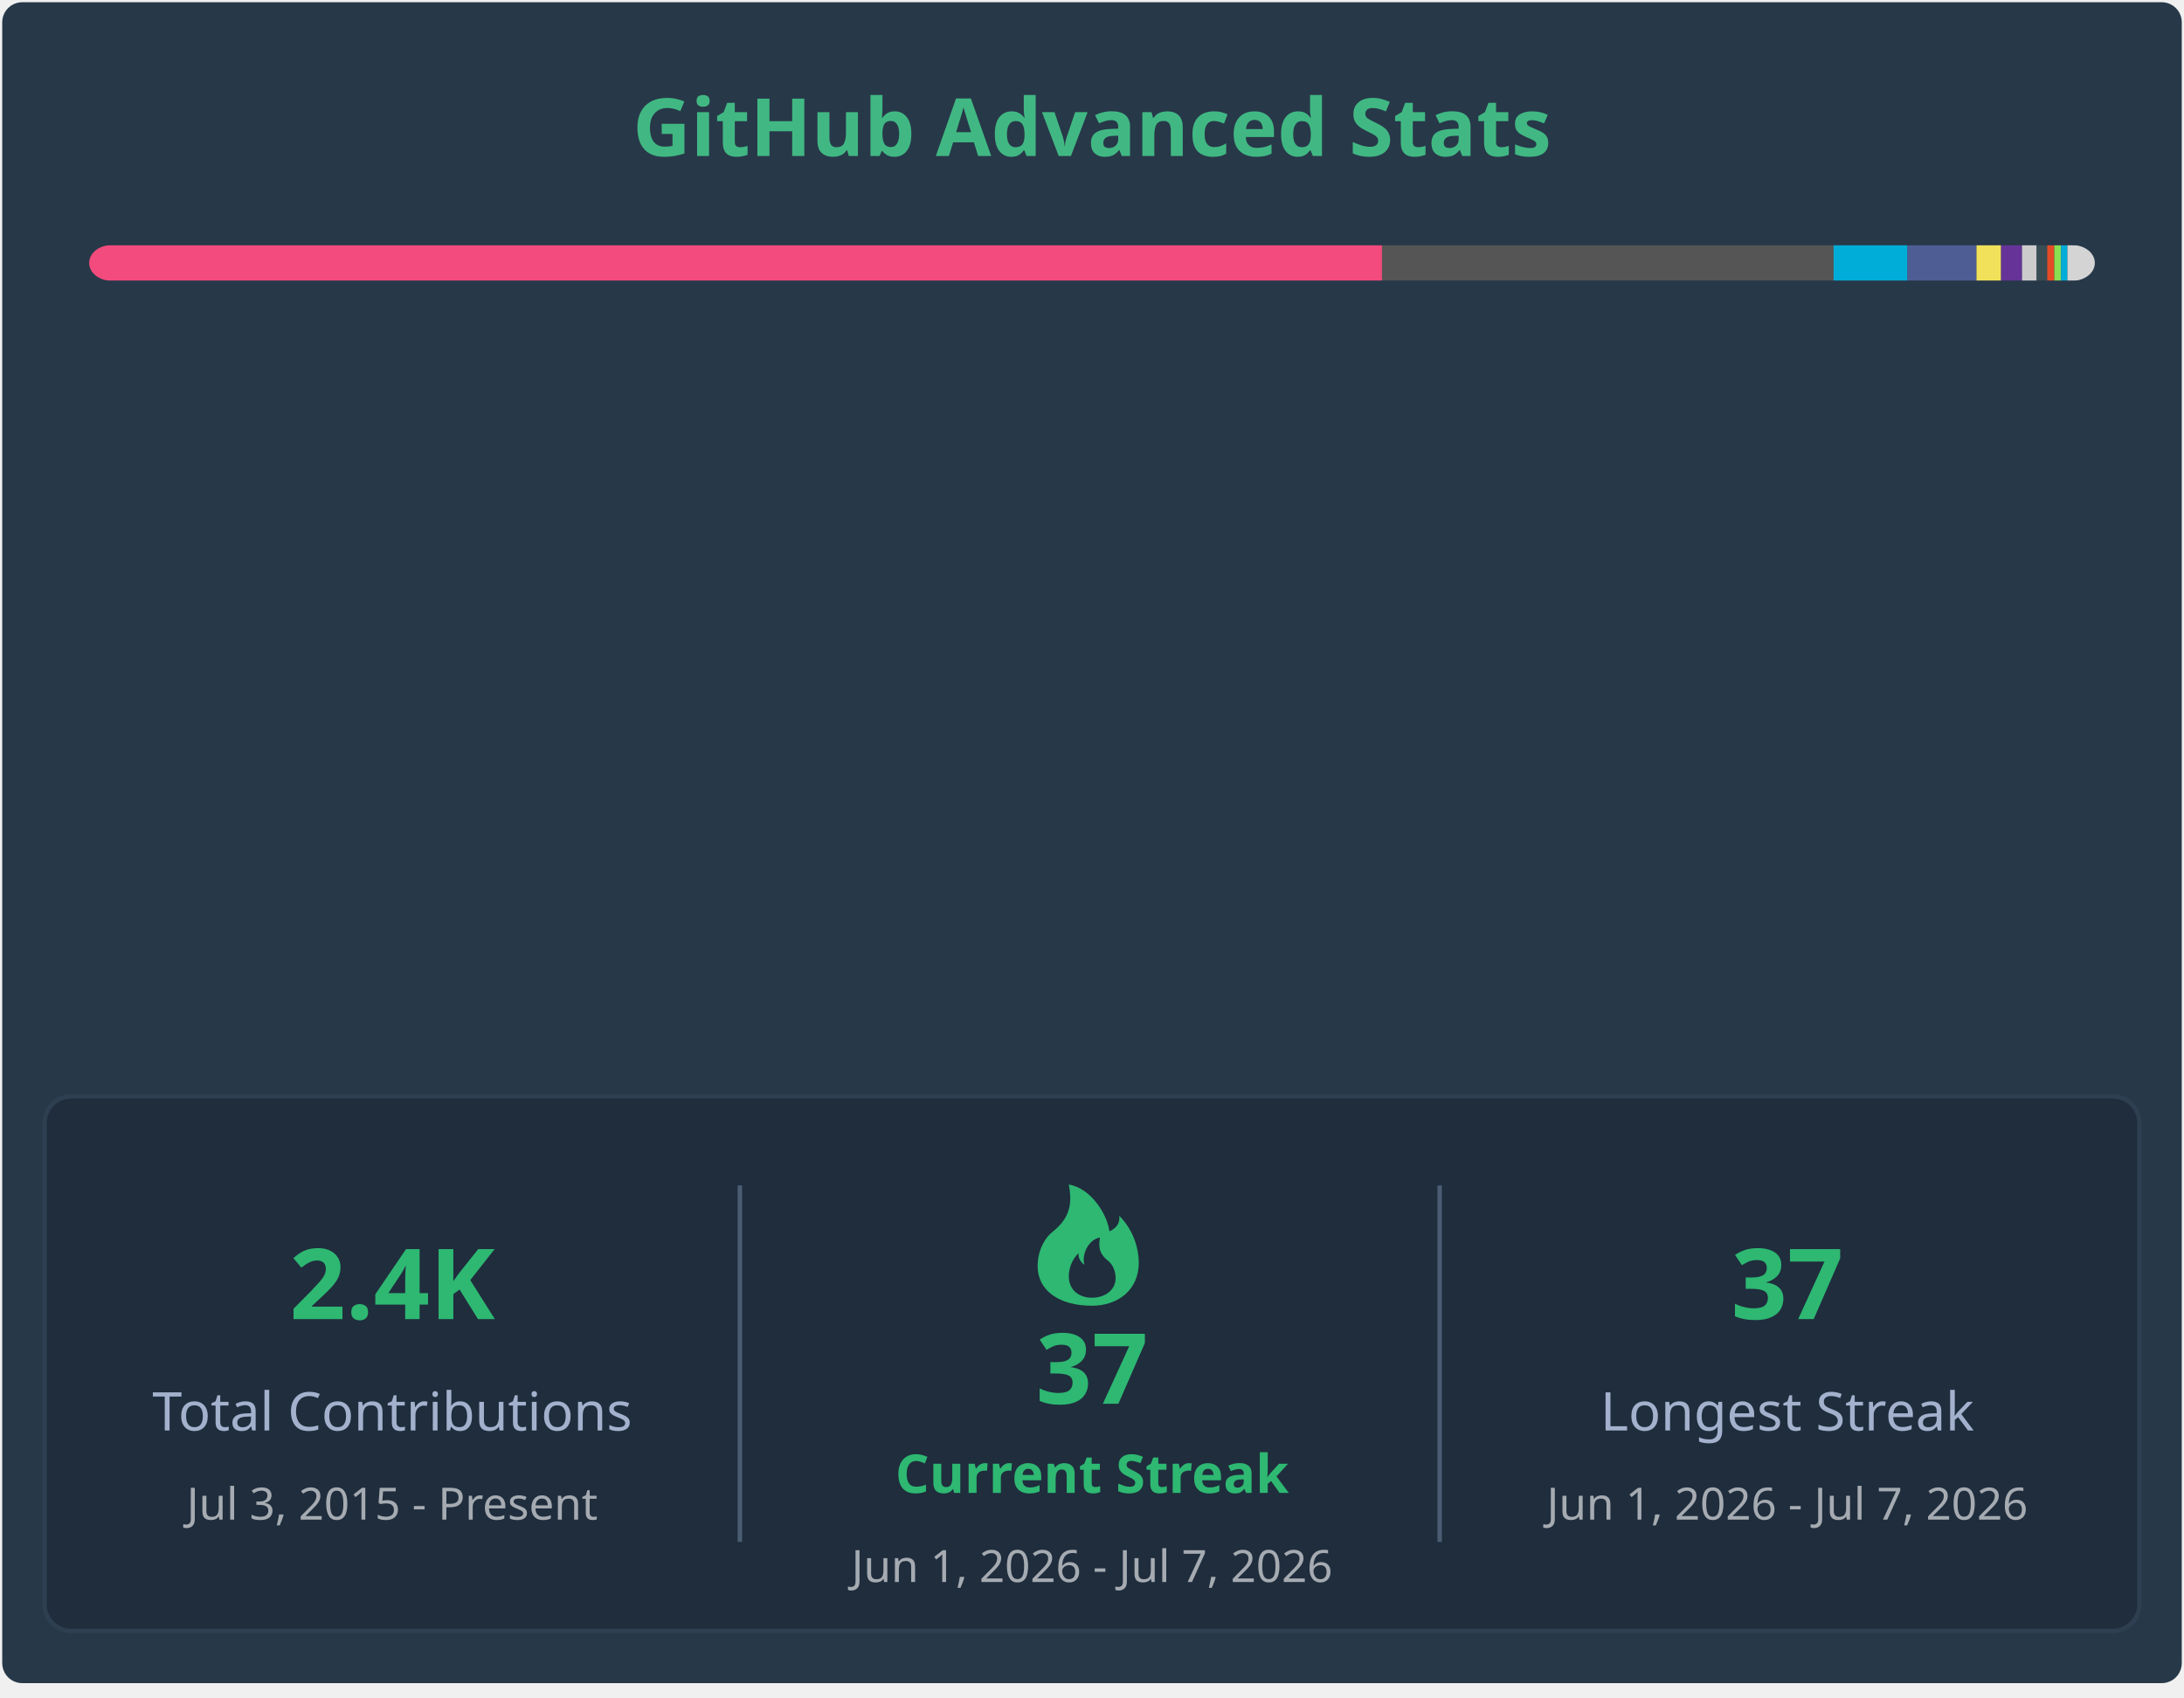
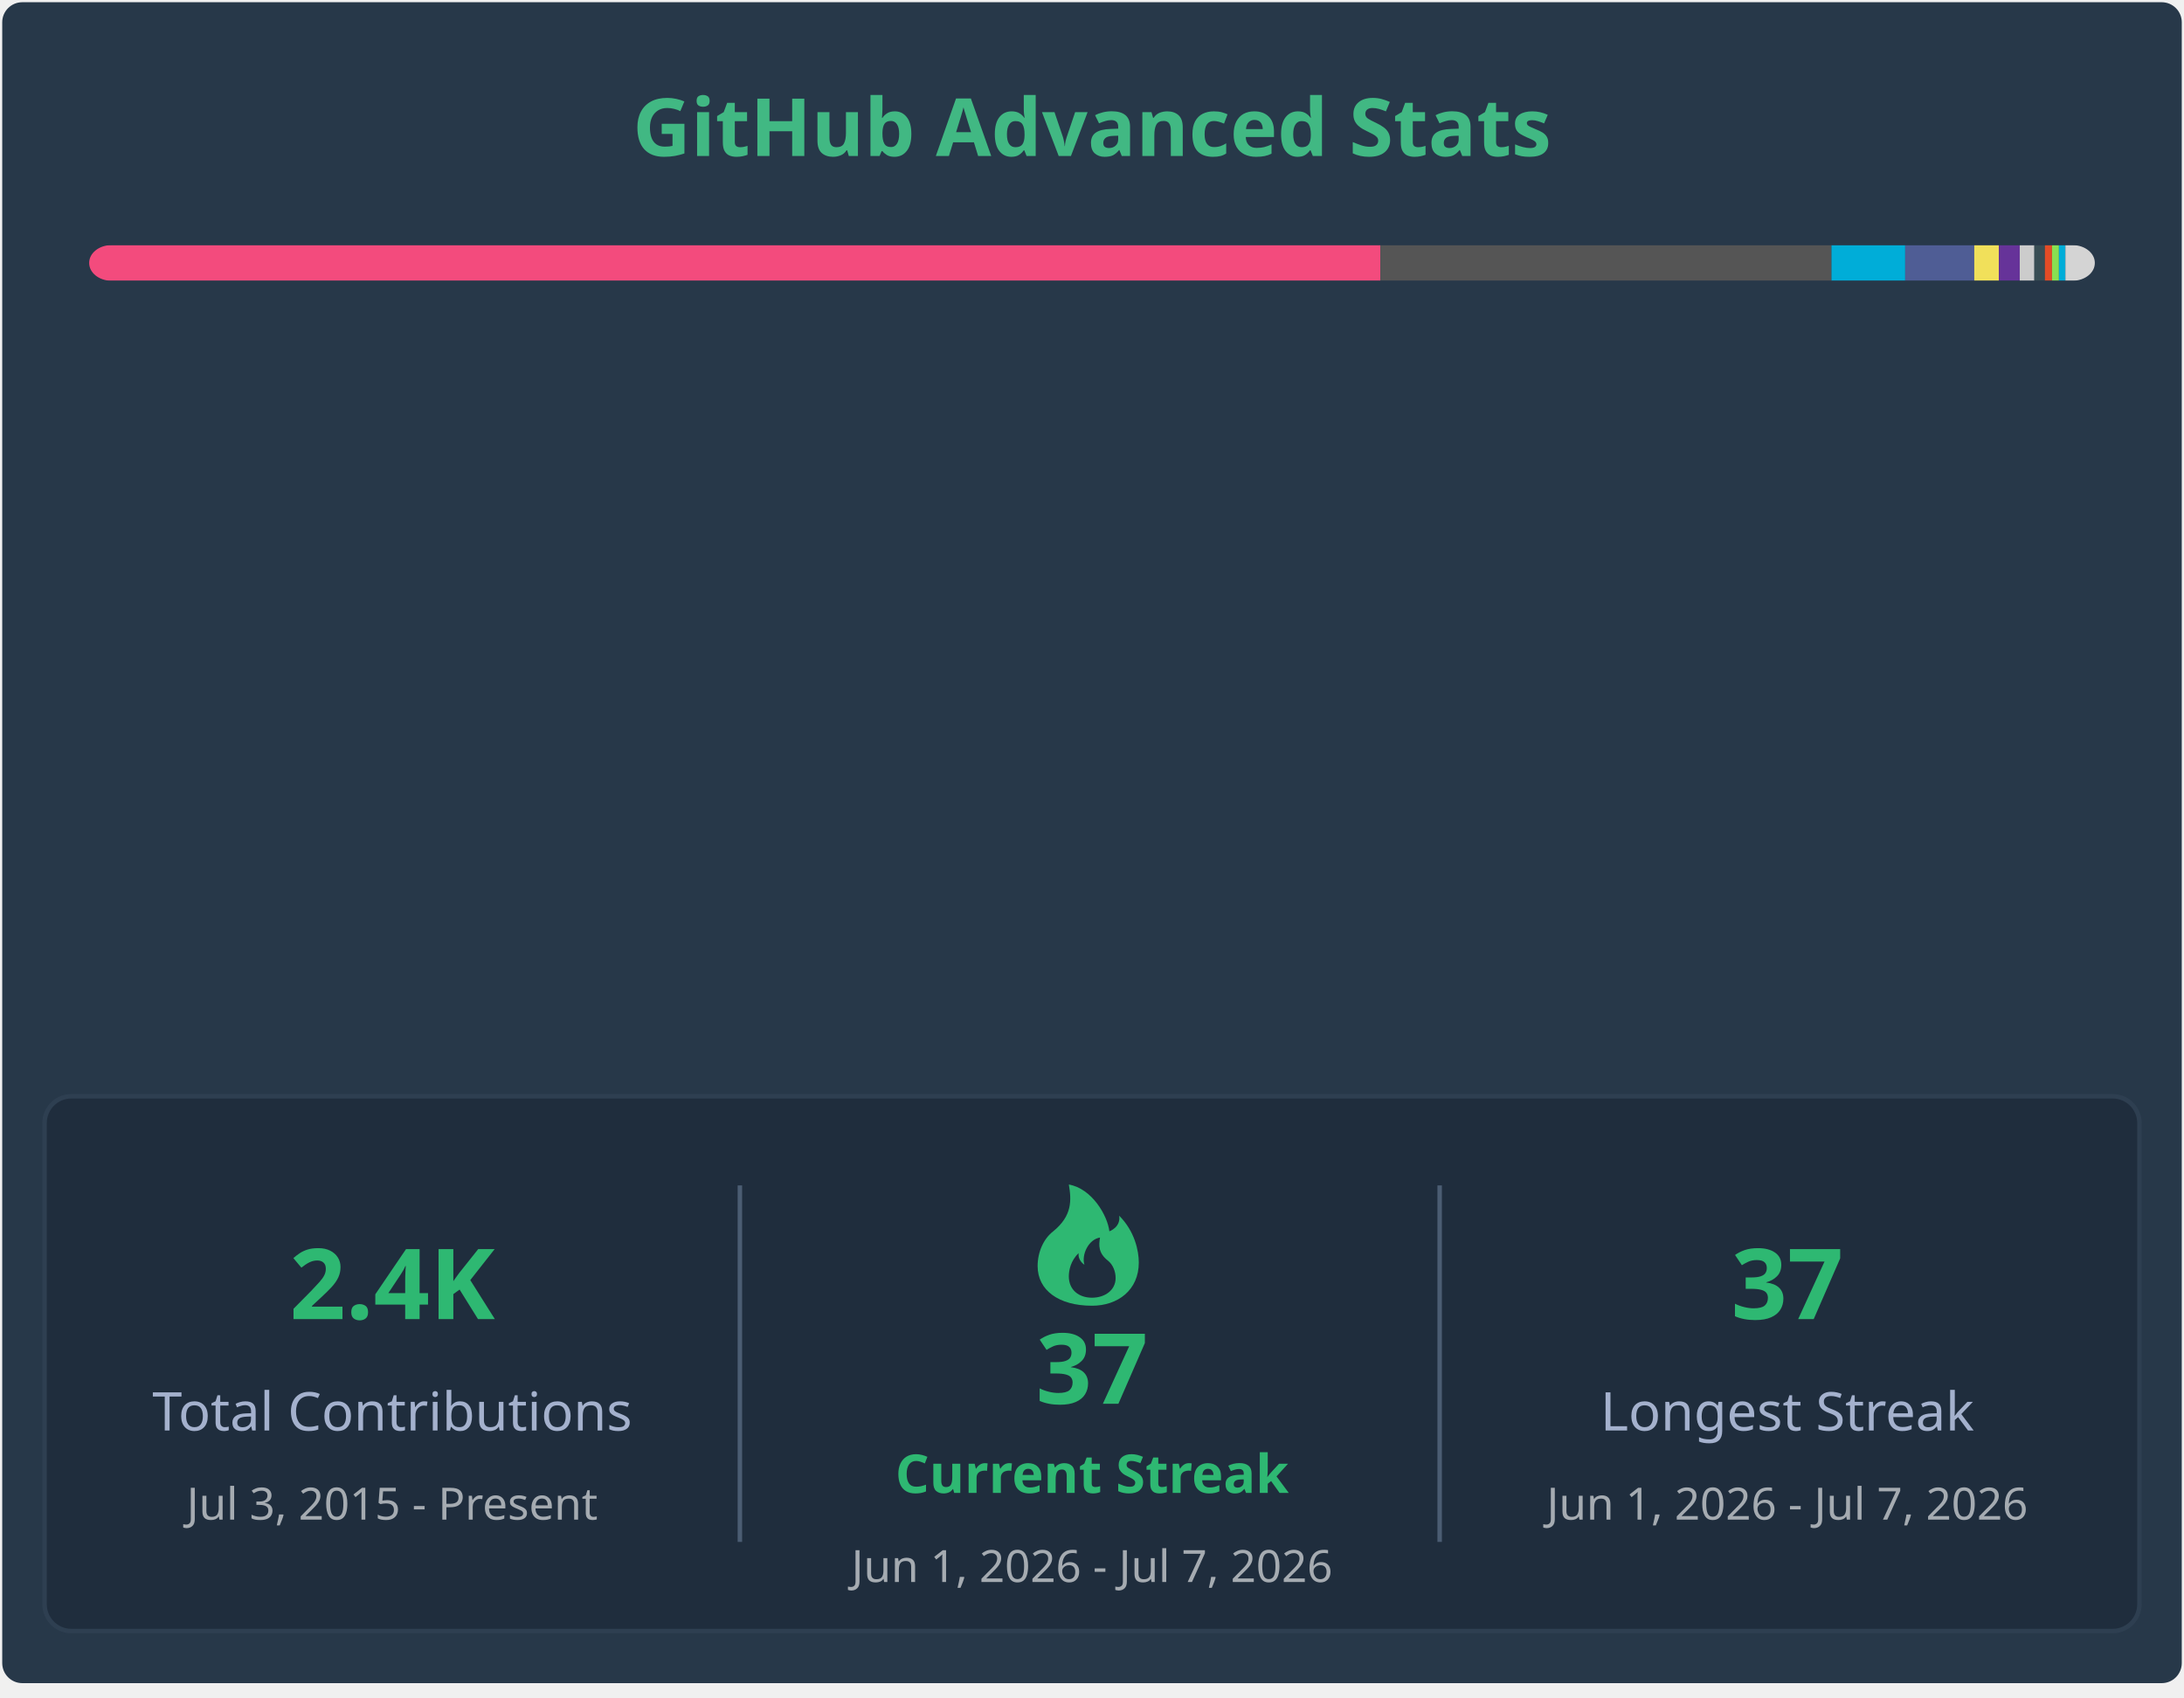
<svg xmlns="http://www.w3.org/2000/svg" width="490" height="381" viewBox="0 0 490 381" fill="none" role="img" aria-labelledby="descId">
  <style>
        .header {
            font: 600 18px 'Segoe UI', Ubuntu, Sans-Serif;
            fill: #41b883;
            animation: fadeInAnimation 0.8s ease-in-out forwards;
        }
        .stat-label {
            font: 600 12px 'Segoe UI', Ubuntu, Sans-Serif;
            fill: #fffefe;
        }
        .stat-value {
            font: 700 12px 'Segoe UI', Ubuntu, Sans-Serif;
            fill: #41b883;
        }
        .lang-name {
            font: 400 11px "Segoe UI", Ubuntu, Sans-Serif;
            fill: #fffefe;
        }
        .stagger {
            opacity: 0;
            animation: fadeInAnimation 0.3s ease-in-out forwards;
        }
        @keyframes fadeInAnimation {
            from { opacity: 0; }
            to { opacity: 1; }
        }
    </style>
  <rect x="0.5" y="0.5" rx="4.5" height="99%" stroke="#e4e2e2" width="489" fill="#273849" stroke-opacity="0" />
  <g transform="translate(245, 35)">
    <text x="0" y="0" class="header" text-anchor="middle">GitHub Advanced Stats</text>
  </g>
  <g transform="translate(20, 55)">
    <mask id="rect-mask">
      <rect x="0" y="0" width="450" height="8" fill="white" rx="5" />
    </mask>
-     <rect mask="url(#rect-mask)" x="0" y="0" width="290.062" height="8" fill="#f34b7d" />
-     <rect mask="url(#rect-mask)" x="290.062" y="0" width="101.329" height="8" fill="#555555" />
-     <rect mask="url(#rect-mask)" x="391.391" y="0" width="16.564" height="8" fill="#00ADD8" />
-     <rect mask="url(#rect-mask)" x="407.955" y="0" width="15.49" height="8" fill="#4F5D95" />
-     <rect mask="url(#rect-mask)" x="423.444" y="0" width="5.521" height="8" fill="#f1e05a" />
-     <rect mask="url(#rect-mask)" x="428.965" y="0" width="4.695" height="8" fill="#663399" />
-     <rect mask="url(#rect-mask)" x="433.66" y="0" width="3.285" height="8" fill="#cccccc" />
-     <rect mask="url(#rect-mask)" x="436.944" y="0" width="2.369" height="8" fill="#384d54" />
-     <rect mask="url(#rect-mask)" x="439.313" y="0" width="1.595" height="8" fill="#e34c26" />
-     <rect mask="url(#rect-mask)" x="440.908" y="0" width="1.484" height="8" fill="#89e051" />
-     <rect mask="url(#rect-mask)" x="442.392" y="0" width="1.452" height="8" fill="#00ADD8" />
-     <rect mask="url(#rect-mask)" x="443.844" y="0" width="6.156" height="8" fill="#d4d4d4" />
+     <rect mask="url(#rect-mask)" x="0" y="0" width="289.704" height="8" fill="#f34b7d" />
+     <rect mask="url(#rect-mask)" x="289.704" y="0" width="101.204" height="8" fill="#555555" />
+     <rect mask="url(#rect-mask)" x="390.908" y="0" width="16.543" height="8" fill="#00ADD8" />
+     <rect mask="url(#rect-mask)" x="407.451" y="0" width="15.492" height="8" fill="#4F5D95" />
+     <rect mask="url(#rect-mask)" x="422.943" y="0" width="5.514" height="8" fill="#f1e05a" />
+     <rect mask="url(#rect-mask)" x="428.457" y="0" width="4.689" height="8" fill="#663399" />
+     <rect mask="url(#rect-mask)" x="433.146" y="0" width="3.28" height="8" fill="#cccccc" />
+     <rect mask="url(#rect-mask)" x="436.427" y="0" width="2.366" height="8" fill="#384d54" />
+     <rect mask="url(#rect-mask)" x="438.792" y="0" width="1.593" height="8" fill="#e34c26" />
+     <rect mask="url(#rect-mask)" x="440.386" y="0" width="1.557" height="8" fill="#89e051" />
+     <rect mask="url(#rect-mask)" x="441.943" y="0" width="1.45" height="8" fill="#00ADD8" />
+     <rect mask="url(#rect-mask)" x="443.393" y="0" width="6.607" height="8" fill="#d4d4d4" />
    <g transform="translate(5, 25)">
      <g transform="translate(0, 0)">
        <g transform="translate(0, 0)">
          <g transform="translate(0, 0)" class="stagger" style="animation-delay: 450ms">
            <circle cx="5" cy="6" r="5" fill="#f34b7d" />
-             <text x="15" y="10" class="lang-name">C++ 64.46%</text>
+             <text x="15" y="10" class="lang-name">C++ 64.38%</text>
          </g>
          <g transform="translate(0, 25)" class="stagger" style="animation-delay: 550ms">
            <circle cx="5" cy="6" r="5" fill="#555555" />
-             <text x="15" y="10" class="lang-name">C 22.52%</text>
+             <text x="15" y="10" class="lang-name">C 22.49%</text>
          </g>
          <g transform="translate(0, 50)" class="stagger" style="animation-delay: 650ms">
            <circle cx="5" cy="6" r="5" fill="#00ADD8" />
            <text x="15" y="10" class="lang-name">Go 3.68%</text>
          </g>
          <g transform="translate(0, 75)" class="stagger" style="animation-delay: 750ms">
            <circle cx="5" cy="6" r="5" fill="#4F5D95" />
            <text x="15" y="10" class="lang-name">PHP 3.44%</text>
          </g>
          <g transform="translate(0, 100)" class="stagger" style="animation-delay: 850ms">
            <circle cx="5" cy="6" r="5" fill="#f1e05a" />
            <text x="15" y="10" class="lang-name">JavaScript 1.23%</text>
          </g>
          <g transform="translate(0, 125)" class="stagger" style="animation-delay: 950ms">
            <circle cx="5" cy="6" r="5" fill="#663399" />
            <text x="15" y="10" class="lang-name">CSS 1.04%</text>
          </g>
        </g>
        <g transform="translate(130, 0)">
          <g transform="translate(0, 0)" class="stagger" style="animation-delay: 450ms">
            <circle cx="5" cy="6" r="5" fill="#cccccc" />
            <text x="15" y="10" class="lang-name">Gettext Catalog 0.73%</text>
          </g>
          <g transform="translate(0, 25)" class="stagger" style="animation-delay: 550ms">
            <circle cx="5" cy="6" r="5" fill="#384d54" />
            <text x="15" y="10" class="lang-name">Dockerfile 0.53%</text>
          </g>
          <g transform="translate(0, 50)" class="stagger" style="animation-delay: 650ms">
            <circle cx="5" cy="6" r="5" fill="#e34c26" />
            <text x="15" y="10" class="lang-name">HTML 0.35%</text>
          </g>
          <g transform="translate(0, 75)" class="stagger" style="animation-delay: 750ms">
            <circle cx="5" cy="6" r="5" fill="#89e051" />
-             <text x="15" y="10" class="lang-name">Shell 0.33%</text>
+             <text x="15" y="10" class="lang-name">Shell 0.35%</text>
          </g>
          <g transform="translate(0, 100)" class="stagger" style="animation-delay: 850ms">
            <circle cx="5" cy="6" r="5" fill="#00ADD8" />
            <text x="15" y="10" class="lang-name">Go Template 0.32%</text>
          </g>
          <g transform="translate(0, 125)" class="stagger" style="animation-delay: 950ms">
            <circle cx="5" cy="6" r="5" fill="#d4d4d4" />
-             <text x="15" y="10" class="lang-name">Others 1.37%</text>
+             <text x="15" y="10" class="lang-name">Others 1.47%</text>
          </g>
        </g>
      </g>
      <g transform="translate(295, 2)">
        <g transform="translate(0, 2)" class="stagger" style="animation-delay: 0ms">
          <text x="0" y="10" class="stat-label">Total Commits:</text>
          <text x="115" y="10" class="stat-value">1.1K</text>
        </g>
        <g transform="translate(0, 24)" class="stagger" style="animation-delay: 100ms">
          <text x="0" y="10" class="stat-label">Merged PRs:</text>
          <text x="115" y="10" class="stat-value">144</text>
        </g>
        <g transform="translate(0, 46)" class="stagger" style="animation-delay: 200ms">
          <text x="0" y="10" class="stat-label">Code Reviews:</text>
          <text x="115" y="10" class="stat-value">3</text>
        </g>
        <g transform="translate(0, 68)" class="stagger" style="animation-delay: 300ms">
          <text x="0" y="10" class="stat-label">Total Issues:</text>
          <text x="115" y="10" class="stat-value">109</text>
        </g>
        <g transform="translate(0, 90)" class="stagger" style="animation-delay: 400ms">
          <text x="0" y="10" class="stat-label">Total Stars:</text>
-           <text x="115" y="10" class="stat-value">6</text>
+           <text x="115" y="10" class="stat-value">7</text>
        </g>
        <g transform="translate(0, 112)" class="stagger" style="animation-delay: 500ms">
          <text x="0" y="10" class="stat-label">Total Repositories:</text>
          <text x="115" y="10" class="stat-value">17</text>
        </g>
        <g transform="translate(0, 134)" class="stagger" style="animation-delay: 600ms">
          <text x="0" y="10" class="stat-label">Followers:</text>
          <text x="115" y="10" class="stat-value">10</text>
        </g>
      </g>
    </g>
  </g>
  <g transform="translate(10, 246)">
    <rect width="470" height="120" rx="6" fill="#1f2d3d" stroke="#2e3f51" stroke-width="1" />
    <g transform="translate(0, 20)">
      <text x="78" y="30" fill="#2eb872" font-family="Segoe UI, Ubuntu, sans-serif" font-weight="bold" font-size="22px" text-anchor="middle">
                2.4K
            </text>
      <text x="78" y="55" fill="#a4b1cd" font-family="Segoe UI, Ubuntu, sans-serif" font-size="12px" text-anchor="middle">
                Total Contributions
            </text>
      <text x="78" y="75" fill="#ffffff" opacity="0.6" font-family="Segoe UI, Ubuntu, sans-serif" font-size="10px" text-anchor="middle">
                Jul  3, 2015 - Present
            </text>
    </g>
    <line x1="156" y1="20" x2="156" y2="100" stroke="#4b5d73" stroke-width="1" />
    <g transform="translate(156, 15)">
      <path d="M79,32 C84.8,32 89.5,28.5 89.5,22.3 C89.5,19.7 88.6,15.3 85.1,11.8 C85.5,14.4 82.9,15.3 82.9,15.3 C82.5,11.8 79,5.7 73.8,4.8 C74.4,8.3 74.6,11.8 70.3,15.3 C68.1,17 66.8,20 66.8,23.1 C66.8,28.5 71.5,32 79,32 M79,30.2 C76.1,30.2 73.8,28.5 73.8,25.4 C73.8,24.1 74.2,21.9 76,20.2 C75.8,21.9 77.3,22.8 77.3,22.8 C76.6,20.6 78.2,17.1 80.8,16.7 C80.5,18.4 80.4,20.2 82.6,21.9 C83.7,22.8 84.3,24.3 84.3,25.8 C84.3,28.5 81.9,30.2 79,30.2" fill="#2eb872" />
      <text x="79" y="54" fill="#2eb872" font-family="Segoe UI, Ubuntu, sans-serif" font-weight="bold" font-size="22px" text-anchor="middle">
                37
            </text>
      <text x="79" y="74" fill="#2eb872" font-family="Segoe UI, Ubuntu, sans-serif" font-weight="bold" font-size="12px" text-anchor="middle">
                Current Streak
            </text>
      <text x="79" y="94" fill="#ffffff" opacity="0.6" font-family="Segoe UI, Ubuntu, sans-serif" font-size="10px" text-anchor="middle">
                Jun  1, 2026 - Jul  7, 2026
            </text>
    </g>
    <line x1="313" y1="20" x2="313" y2="100" stroke="#4b5d73" stroke-width="1" />
    <g transform="translate(313, 20)">
      <text x="78" y="30" fill="#2eb872" font-family="Segoe UI, Ubuntu, sans-serif" font-weight="bold" font-size="22px" text-anchor="middle">
                37
            </text>
      <text x="78" y="55" fill="#a4b1cd" font-family="Segoe UI, Ubuntu, sans-serif" font-size="12px" text-anchor="middle">
                Longest Streak
            </text>
      <text x="78" y="75" fill="#ffffff" opacity="0.6" font-family="Segoe UI, Ubuntu, sans-serif" font-size="10px" text-anchor="middle">
                Jun  1, 2026 - Jul  7, 2026
            </text>
    </g>
  </g>
</svg>
